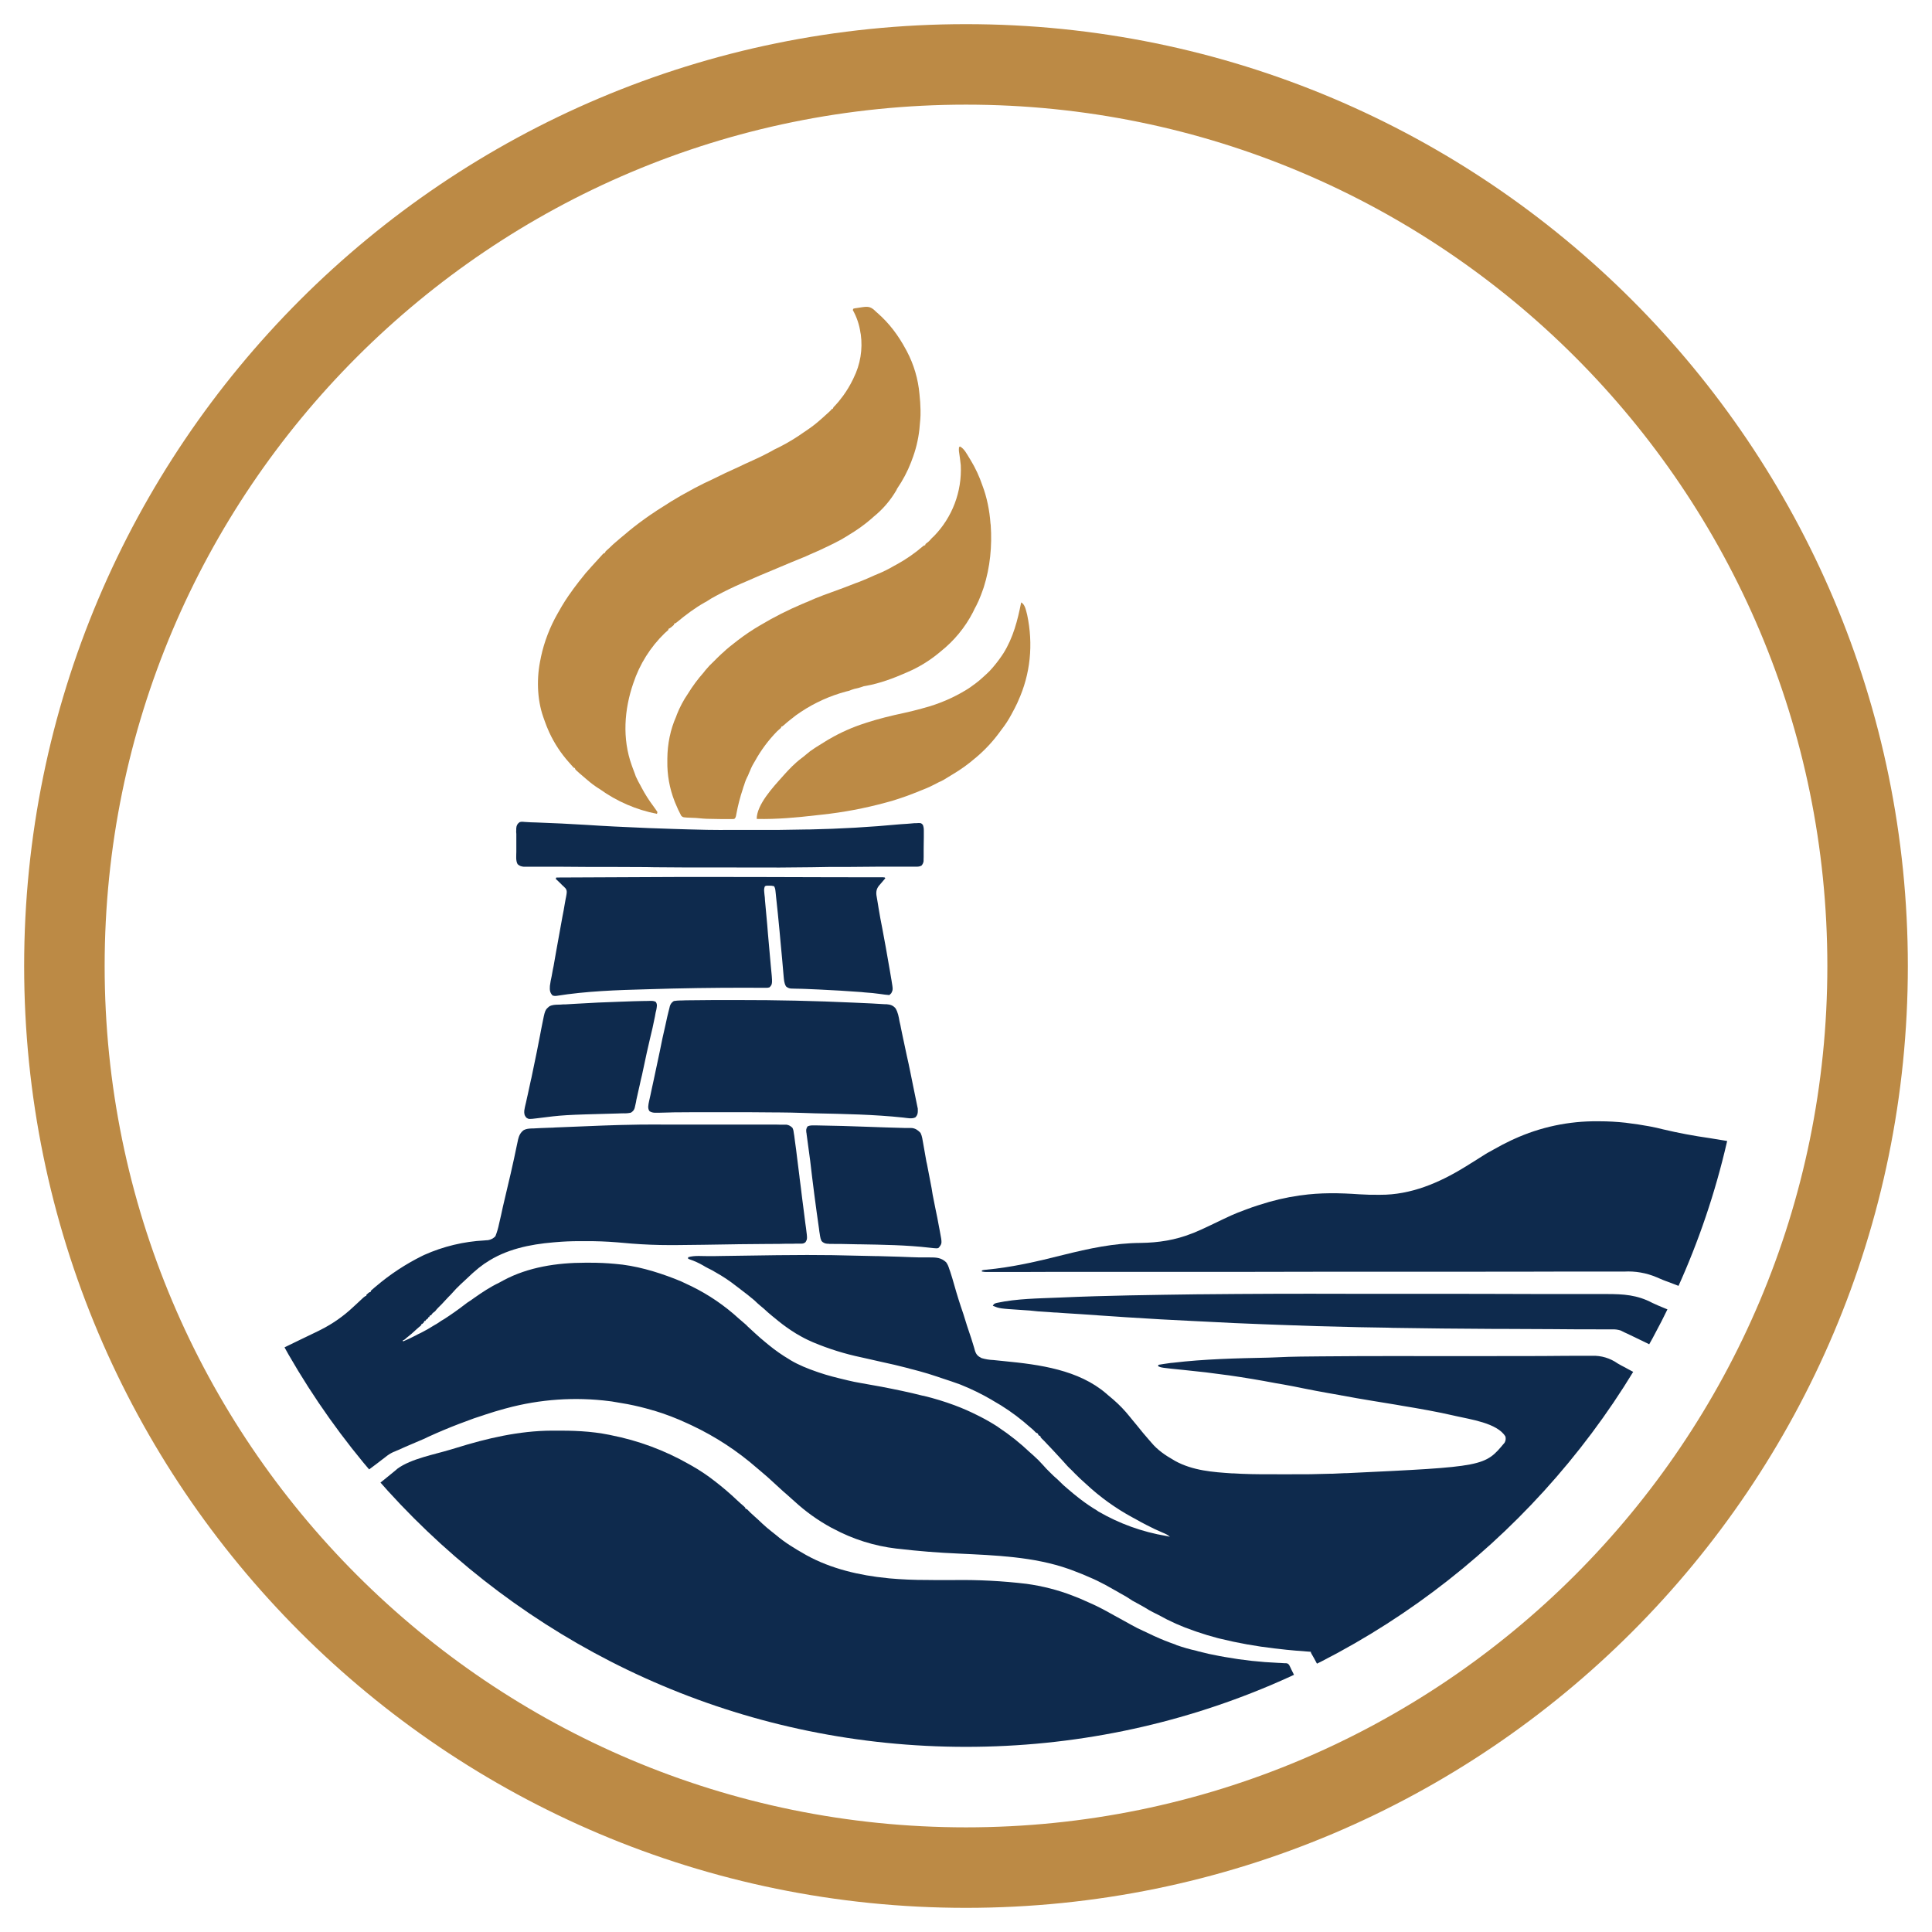
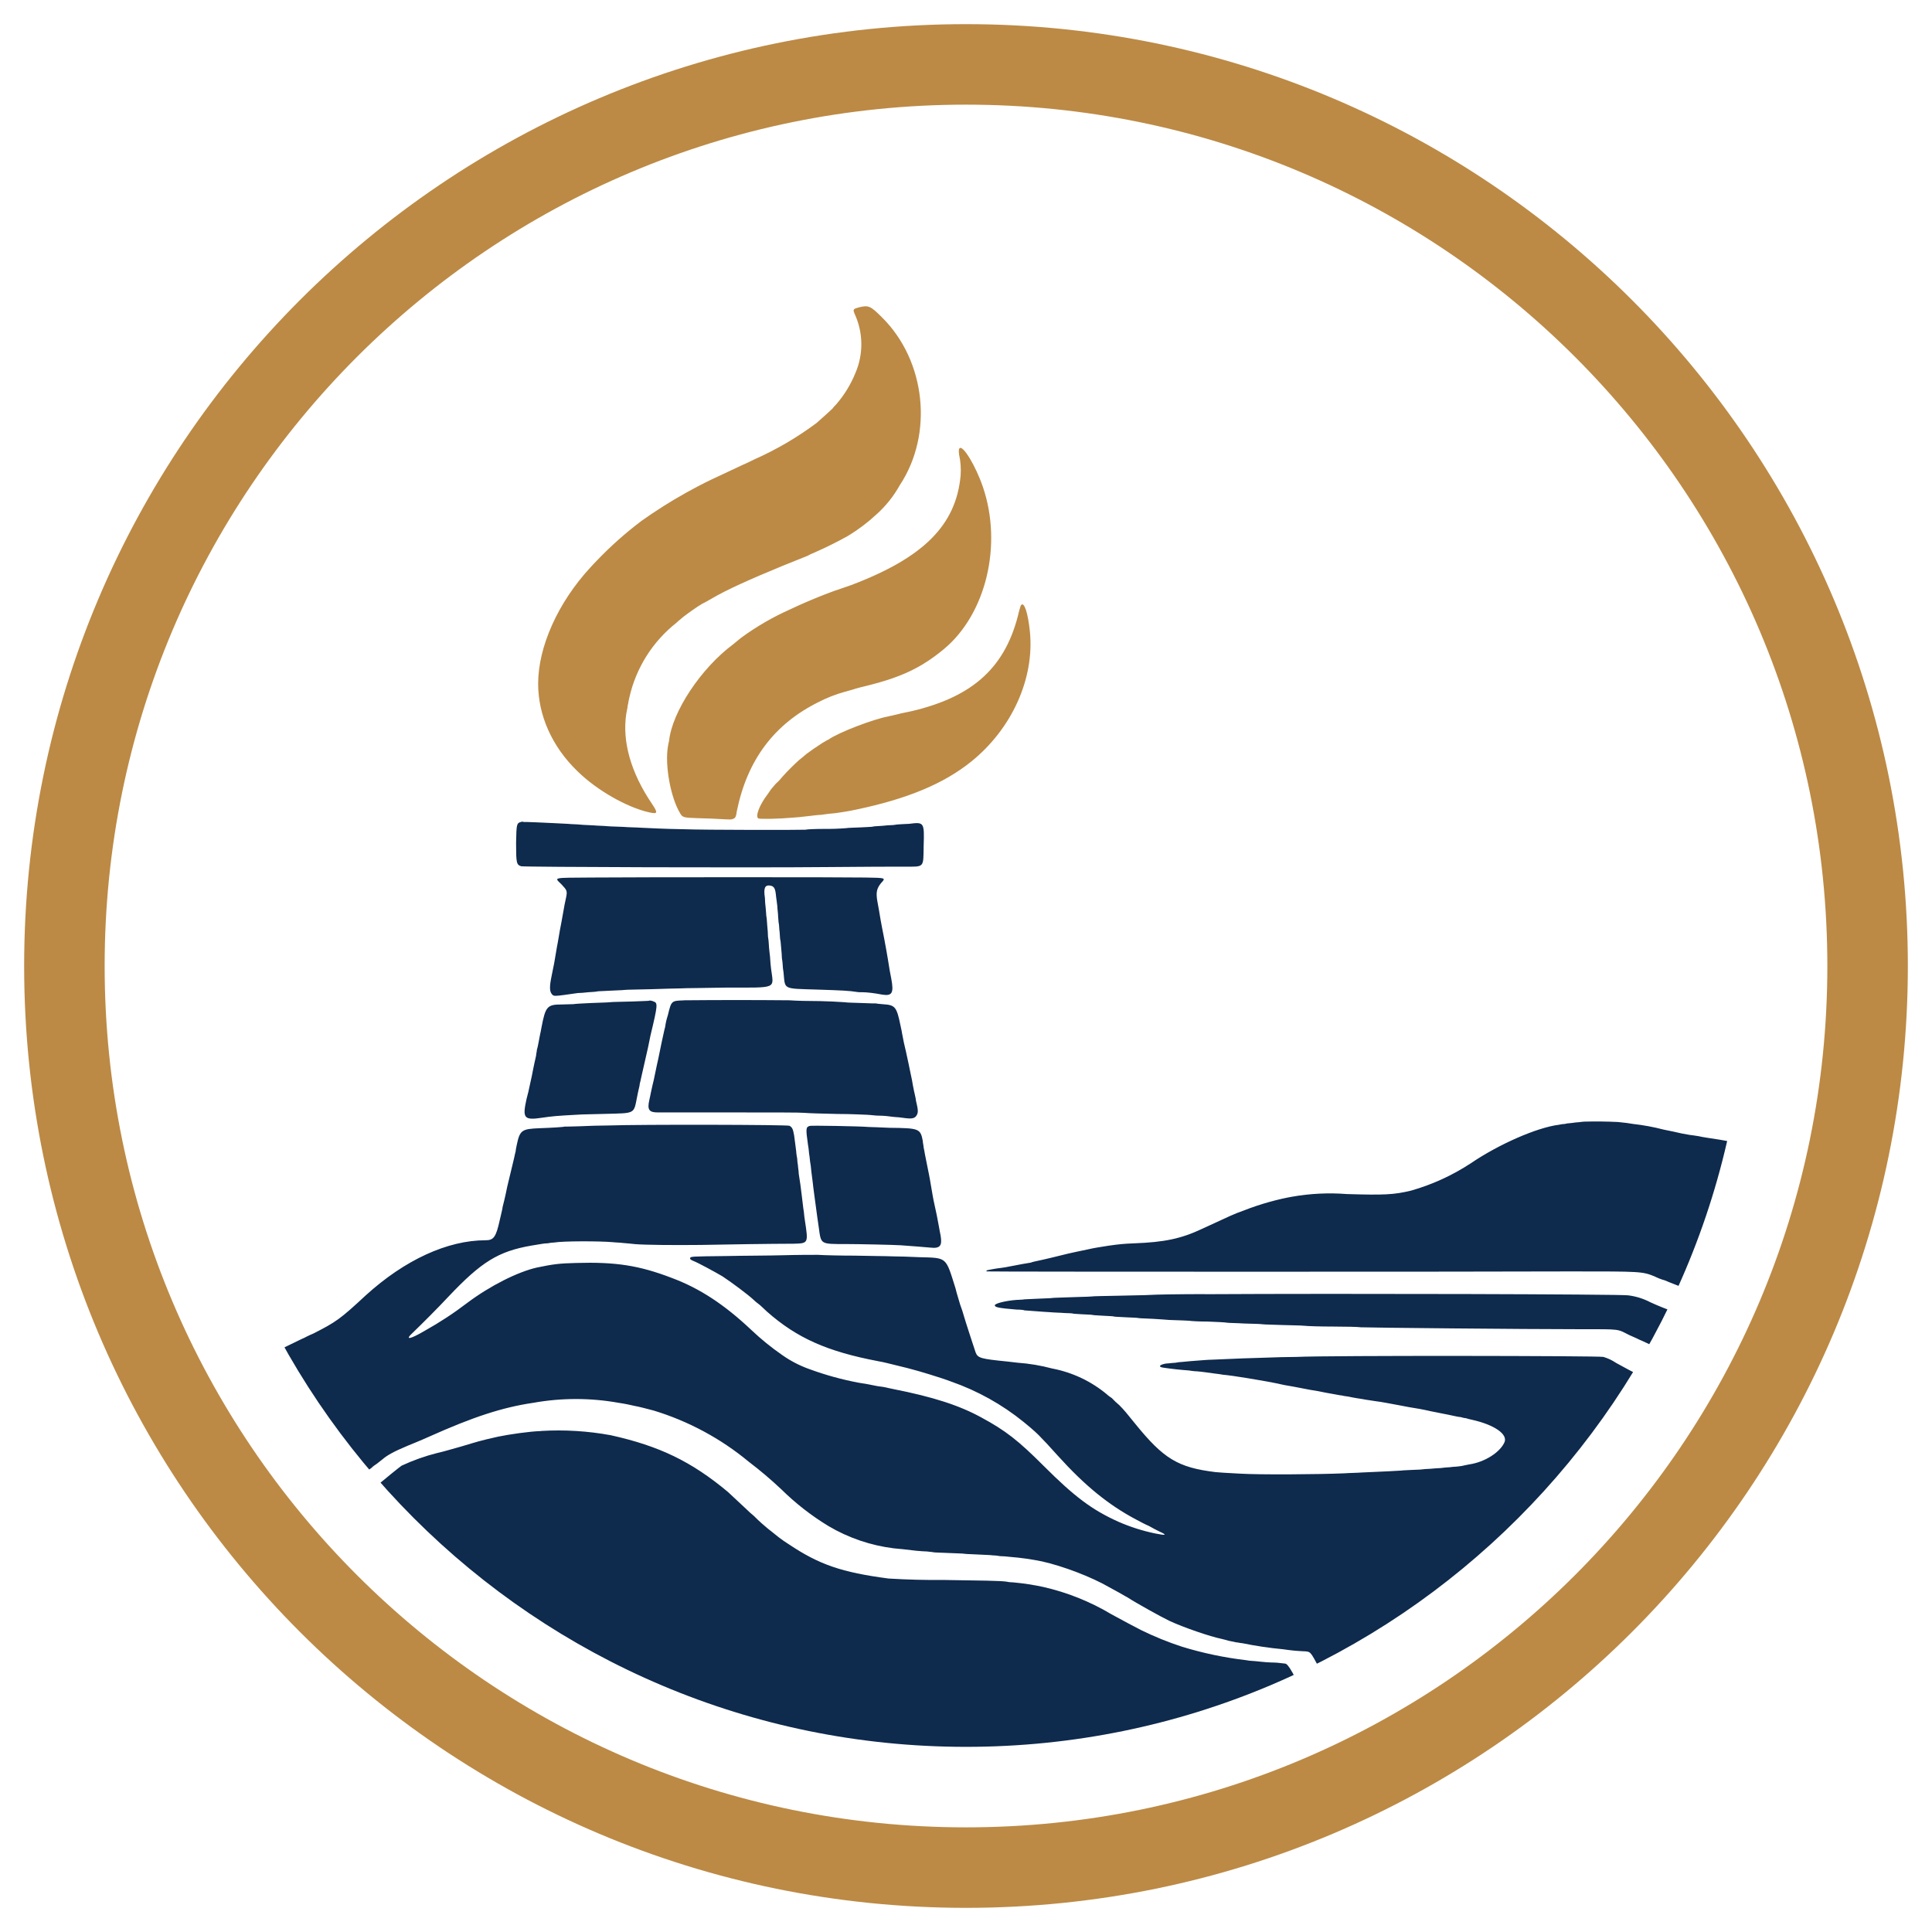
<svg xmlns="http://www.w3.org/2000/svg" role="img" aria-label="Tereon" viewBox="0 0 240 240">
  <clipPath id="tereon-window">
    <circle cx="120" cy="120" r="97" />
  </clipPath>
-   <g clip-path="url(#tereon-window)">
-     <g fill="#0e2a4d">
-       <path d="M65.27 102.11q.68.05 1.36.06 3.11.11 6.21.3c1.15.09 2.29.13 3.43.2l1.3.06a269 269 0 0 0 5.98.24l1.96.06.83.02c1.96.07 3.91.05 5.86.05h1.26q3.4.02 6.8-.06h.3a154 154 0 0 0 11.3-.65l.77-.05.5-.04.23-.02.22-.02h.2c.62-.04.62-.04.86.2.1.29.12.43.12.72v.85l-.01.62-.01.94v.9l-.01.25v.24a1 1 0 0 1-.26.55c-.26.13-.4.13-.68.13h-4.55l-3.57.03h-.58q-2.14-.01-4.26.04-3.98.06-7.94.03H91.5c-6.85 0-6.85 0-10.25-.03l-1-.02h-.2l-4.74-.02h-2.55l-2.8-.02h-4.89c-.31-.03-.54-.1-.77-.32-.25-.43-.16-1.05-.16-1.53v-2.22l-.02-.26.01-.24v-.2c.03-.36.13-.56.42-.77.24-.08.46-.04.71-.02m29.09 6.84h.68l7.12.02H104l2.25.01h3.45l.22.03.05.1q-.24.3-.51.6c-.44.47-.66.8-.59 1.47l.09.53.1.6.07.44q.22 1.35.49 2.68a253 253 0 0 1 .83 4.62l.1.57.15.89.04.23c.2 1.2.2 1.2-.02 1.64l-.24.23q-.55-.04-1.11-.13-.97-.14-1.97-.2l-.37-.04a183 183 0 0 0-5.3-.32l-1.62-.07-.6-.02-.58-.01-.36-.01-.32-.01a1 1 0 0 1-.61-.27c-.25-.42-.25-.84-.3-1.32q-.17-2.04-.37-4.09l-.13-1.44q-.2-2.16-.44-4.33l-.03-.31-.03-.28-.03-.25c-.04-.2-.04-.2-.15-.42a2 2 0 0 0-.6-.07h-.2c-.17 0-.17 0-.34.07-.12.3-.11.44-.08.77l.03.31.04.33.02.35.05.54.23 2.52.08 1 .35 3.94c.24 2.4.24 2.4-.15 2.8-.24.08-.48.06-.74.06h-.57l-1.08-.01h-.24a372 372 0 0 0-12.6.19c-3.75.1-7.53.23-11.23.82-.2.02-.2.02-.48-.04-.36-.37-.37-.69-.34-1.2l.1-.64.04-.18.08-.39.15-.83.09-.43.31-1.77.8-4.43q.15-.72.26-1.42l.12-.67.07-.35.05-.3c.04-.29.05-.47-.13-.71l-.13-.13-.14-.14-.16-.14-.14-.15-.28-.27-.36-.34.06-.17c15.76-.08 15.76-.08 25.25-.06m-2.95 15.28h.3q7.17-.01 14.33.32l2.21.1 1.72.1h.18c.47.04.79.14 1.1.5.31.5.4 1.05.5 1.62l.12.52.05.27.28 1.35.06.27.4 1.88q.23 1 .43 2l.33 1.63.54 2.64.06.28c.02.45.02.79-.31 1.1-.45.21-1 .07-1.48.02-3.65-.39-7.34-.45-11.01-.53l-1.52-.05q-1.46-.05-2.92-.06h-.32q-3.53-.04-7.05-.03h-2.85q-1.47 0-2.93.02l-.26.01-1.18.03-.41.01h-.2c-.33.01-.58-.01-.87-.18-.29-.35-.15-.84-.07-1.25q.07-.37.17-.76.05-.3.12-.57l.06-.28.24-1.1.08-.38.04-.19.12-.56.5-2.35a80 80 0 0 1 .7-3.26c.24-1.11.24-1.11.38-1.67l.1-.39c.08-.43.2-.7.57-.94.29-.05.54-.06.83-.07h.17l.57-.02h.2q2.97-.04 5.93-.03m-11.58.12.72-.01.2-.01c.26 0 .47 0 .7.12.24.31.14.62.08 1a5 5 0 0 0-.14.65l-.03.17q-.28 1.42-.63 2.82l-.38 1.66-.6 2.8q-.15.59-.27 1.18l-.13.57-.3 1.34q-.01.13-.04.25l-.1.45c-.08.42-.16.64-.54.88q-.45.1-.91.08l-.45.01-.24.01c-6.78.18-6.78.18-10.08.6-1 .12-1 .12-1.31-.08-.25-.29-.28-.54-.25-.9l.08-.43.06-.26.07-.29.14-.64.08-.35.4-1.85.05-.2.66-3.19.04-.2.38-1.94.14-.74.1-.5c.37-1.89.37-1.89.93-2.35.38-.19.73-.19 1.15-.2q.27 0 .53-.03h.27l1.17-.07q2.91-.18 5.83-.27l.32-.01q1.15-.05 2.3-.07m118.67 14.94h.18q1.64 0 3.27.18l.21.03q1.34.16 2.64.4.14.04.27.05.74.14 1.47.33a64 64 0 0 0 5.83 1.1l2.02.33 2.25.37 3.49.56 4.34.71.64.1.85.15.25.04.23.04.2.03c.15.02.15.02.32.08v22.85a3 3 0 0 1-.78-.21l-.27-.1-.3-.12-.48-.19-.34-.13-1.96-.74-.63-.24-2.98-1.13-2.9-1.1-2.71-1.03-3.22-1.2-3.25-1.24-.28-.1-.28-.11-.8-.34a9 9 0 0 0-4.03-.7h-8.17l-3.76.01h-1.44l-8.55.01h-16.28l-11.16.02H129.9l-2.9.01h-4.33q-.35.02-.7-.06v-.12c.17-.08.33-.08.5-.1 3.27-.3 6.4-1.03 9.57-1.83 3.22-.8 6.33-1.48 9.66-1.5 2.22-.03 4.29-.35 6.36-1.17l.24-.09q.92-.38 1.83-.82c3.06-1.47 3.06-1.47 4.47-2l.24-.09q.66-.25 1.34-.47l.26-.08a29 29 0 0 1 4.98-1.17l.18-.02c2.4-.35 4.85-.3 7.27-.13a30 30 0 0 0 2.6.06c3.78.02 7.3-1.48 10.47-3.43l.2-.12.54-.34.28-.17 1.52-.96q.31-.2.65-.37l.46-.26q1.05-.6 2.15-1.12l.33-.15a24.4 24.4 0 0 1 10.43-2.21" />
-       <path d="M82.09 139.7h14.36l.4.01h.85c.34.06.5.17.74.39.12.25.15.44.18.72l.05.3.08.63q.15 1.03.27 2.08l.29 2.3.02.2.16 1.24.1.83.05.41.13 1 .27 2.13.08.57c.18 1.4.18 1.4-.06 1.8-.23.19-.36.18-.66.18h-.56l-.3.01h-.84l-.88.02-1.68.01-3.33.03-.54.01-3.88.06-3.52.04h-.64q-2.4 0-4.8-.19l-.23-.02-1.5-.13a45 45 0 0 0-4.01-.15h-.75q-1.48 0-2.95.13l-.24.02c-2.95.25-5.92.86-8.4 2.54l-.19.12q-.7.49-1.34 1.07l-.16.14q-.34.3-.65.61l-.43.4q-.38.34-.73.7l-.13.12q-.38.4-.75.82l-.25.25q-.23.23-.44.47-.4.45-.83.86-.22.22-.4.46l-.3.23-.12.16-.1.12h-.11l-.12.23h-.11v.12l-.29.22-.05.12h-.12l-.11.22c-.17.17-.17.17-.28.17v.12q-.14.15-.32.28l-.47.42q-.4.38-.83.72-.2.14-.38.32c-.16.13-.16.13-.28.13v.17q.79-.33 1.55-.73.32-.18.66-.33a19 19 0 0 0 1.7-.97q.28-.15.53-.32.32-.24.68-.43 1.3-.84 2.51-1.77.37-.3.77-.54l.45-.32c.98-.69 1.99-1.36 3.06-1.87l.59-.32c3.05-1.64 6.67-2.18 10.1-2.18h.66a32 32 0 0 1 3.07.14c2.54.2 5.07.94 7.44 1.86l.22.09q.63.24 1.22.54l.64.3a25 25 0 0 1 5.86 4l.93.8.15.16.9.83q.67.62 1.38 1.2l.39.32q1.2.98 2.52 1.76l.17.11c1.01.6 2.14 1.05 3.24 1.43l.29.1c1.1.38 2.22.65 3.35.92l.2.05q.82.2 1.66.34 1.18.2 2.35.42l.22.04c1.7.33 3.38.67 5.06 1.1l.18.03a34 34 0 0 1 3.8 1.16q1.51.56 2.96 1.3l.3.15q1.07.55 2.08 1.2l.18.13q2.06 1.37 3.85 3.07l.4.35q.68.6 1.28 1.28.35.41.74.78l.14.14q.4.41.86.8l.31.3a11 11 0 0 0 .95.87q.69.6 1.41 1.16l.26.2q.94.72 1.96 1.33l.2.14a25 25 0 0 0 8.42 3.04c.3.06.3.06.47.12-.26-.27-.55-.38-.9-.53a26 26 0 0 1-1.97-.93q-.75-.38-1.46-.79l-.32-.17a28 28 0 0 1-5.82-4.2l-.43-.39q-.34-.3-.65-.62l-.24-.23-.23-.24-.24-.24-.23-.22-.21-.21-.6-.67-1.06-1.15-.44-.47-.45-.47q-.35-.39-.71-.73c-.12-.14-.12-.14-.12-.25l-.23-.11-.11-.23-.23-.11-.37-.37q-.3-.27-.6-.51l-.56-.48q-1.79-1.48-3.82-2.62l-.16-.1a29 29 0 0 0-3.76-1.84l-.2-.08q-1.08-.39-2.2-.75l-.62-.21q-1.09-.37-2.2-.67l-.64-.17-.51-.13-.23-.07q-1.7-.44-3.4-.8l-1.63-.37-.76-.17a33 33 0 0 1-6.03-1.88l-.22-.1q-.85-.37-1.65-.85l-.23-.13q-1.17-.72-2.22-1.57l-.3-.25-.16-.13-.31-.25a18 18 0 0 1-.99-.87q-.24-.22-.5-.42-.36-.3-.7-.64a36 36 0 0 0-1.73-1.37l-.18-.14-.37-.28a19 19 0 0 0-2.52-1.68q-.47-.29-.96-.52-.3-.15-.59-.33a9 9 0 0 0-1.7-.77l-.18-.08v-.18c.8-.26 1.85-.12 2.7-.14h.45l1.18-.02.73-.01 6.27-.09h.3a239 239 0 0 1 6.3 0l5.49.12h.22c2.83.08 2.83.08 4.07.13a33 33 0 0 0 1.86.03h.38c.83 0 1.46 0 2.1.6.2.27.3.54.4.86l.1.28q.27.82.5 1.65a62 62 0 0 0 1.13 3.6q.46 1.53.99 3.06l.3.97.06.2.1.36c.16.5.37.7.83.93a6 6 0 0 0 1.47.24l1.37.14c4.34.42 9.21 1.07 12.65 4.03l.18.16.56.47.14.12q1.1.95 2.02 2.1l.35.43q.29.37.58.7.71.9 1.45 1.74l.33.38c.75.9 1.74 1.58 2.75 2.15l.2.12c2.2 1.2 4.66 1.38 7.1 1.54h.2l.74.04.17.01c1.61.07 3.22.06 4.84.06h1.22q2.54.02 5.08-.07h.22l1.52-.07h.24c17.12-.81 17.12-.81 19.59-3.79a1 1 0 0 0 .1-.76c-1-1.68-4.42-2.14-6.15-2.54l-.17-.04c-2.16-.5-4.34-.88-6.52-1.24l-.68-.12-3.17-.52a127 127 0 0 1-3.58-.63q-.1 0-.17-.03l-1.53-.27q-1.54-.27-3.07-.58-1.29-.27-2.58-.5l-.93-.16q-2.88-.55-5.8-.97l-.32-.04q-2.55-.36-5.12-.61c-2.98-.3-2.98-.3-3.36-.49l.05-.17q.31-.06.63-.1l.2-.03.7-.1.24-.02c3.93-.47 7.94-.56 11.89-.64l1.08-.04c1.92-.1 3.84-.1 5.77-.12h.19c5.3-.05 10.6-.03 15.9-.03h3.57l7.47-.01q1.26 0 2.5-.02l2-.01h1.71a5.2 5.2 0 0 1 3.19.95q.46.27.94.51l.36.2 1.29.69 5 2.67 2.7 1.44 2.3 1.23 2.7 1.44 2.31 1.23 2.7 1.44 2.3 1.23 1.76.94.19.1.35.2c.2.1.2.1.44.16.3.1.46.2.67.45.19.63.12 1.32.11 1.97v3.99l-.01 3.4-.01 3.35v1.27l-.02 7.5-.02 7.3v7.08l-.01.21q-.01 7.07-.04 14.12-6.96.05-13.93.07h-.2l-4.49.02h-2.42l-7.08.04-7.29.03h-1.23l-3.26.01q-1.63.03-3.27.02h-1.95l-2.04.01c-1.43.04-1.43.04-1.83-.35a5 5 0 0 1-.61-1.23q-.2-.47-.46-.9l-.18-.34-.6-1.1-.76-1.4-.64-1.19-.84-1.55-.64-1.17-.84-1.56-.63-1.17-.84-1.56-.64-1.17-.84-1.55-.64-1.18-.84-1.55-.64-1.18-.84-1.55q-.31-.6-.64-1.18l-.73-1.36q-.42-.75-.83-1.53l-.64-1.17-.1-.17q-.3-.58-.63-1.14c-.08-.14-.08-.14-.08-.25l-.29-.02-.39-.03-.19-.02-.66-.05-.32-.02q-1.2-.1-2.41-.25l-.19-.02a55 55 0 0 1-6.92-1.24l-.2-.05q-1.34-.35-2.64-.8l-.28-.1a26 26 0 0 1-4.45-1.98l-.7-.35a10 10 0 0 1-.94-.54l-.62-.35-.69-.38-.26-.14q-.38-.23-.76-.49l-.55-.31-.32-.18-.16-.1-.47-.26q-1.09-.64-2.2-1.18l-.44-.2q-1.34-.61-2.73-1.12l-.28-.1c-4.36-1.54-9.14-1.7-13.72-1.92a100 100 0 0 1-7.5-.6l-.21-.02a22 22 0 0 1-7.85-2.48l-.24-.12a23 23 0 0 1-4.59-3.29l-.35-.31-.66-.59-.35-.3-1.3-1.19q-.67-.63-1.38-1.22l-.59-.5a35 35 0 0 0-8.1-5.3l-.54-.25a31 31 0 0 0-4.19-1.6q-.1-.01-.2-.05-1.49-.44-3.04-.74l-.23-.04-1.76-.3-.24-.03a33 33 0 0 0-12.83.88l-.19.05q-1.25.34-2.48.75l-.2.07q-1.17.36-2.31.81-.32.13-.65.24-1.99.76-3.93 1.65l-.2.1-.21.1-2.34 1q-.46.22-.94.42l-.22.09-.2.09-.18.07c-.37.17-.66.36-.98.62l-.27.21-.15.11-.57.44-2.13 1.6-1.15.88q-1.06.82-2.14 1.62-.46.37-.93.7l-1.9 1.46q-.9.67-1.8 1.37l-1.8 1.35-.92.7q-1.06.83-2.14 1.63l-.93.7-2.09 1.59-.93.7q-1.05.83-2.14 1.63l-.93.7q-.94.74-1.9 1.45l-1.8 1.37-1.79 1.35-.93.7q-1.05.84-2.14 1.63l-.93.71q-.69.54-1.4 1.06l-.13.11-.39.3-.22.16c-.16.12-.16.12-.22.12q-.04-5.55-.05-11.1l-.01-1.3v-.27l-.04-8.56-.02-2.67v-3.86l-.02-.51c.02-.74.02-.74.38-1.03q.4-.2.84-.38.18-.07.34-.17l.29-.13.16-.08.5-.25.36-.17 2.43-1.19 1.57-.76 2.1-1.02 2.17-1.06q1.2-.6 2.41-1.17l1.86-.9 2.1-1.02 2.16-1.06 2.4-1.17 2.16-1.05 1.91-.92.55-.27.2-.1a17 17 0 0 0 4.03-2.83l.36-.33.9-.84c.2-.16.2-.16.36-.22v-.11c.37-.34.37-.34.52-.34l.05-.18.46-.4.17-.14a28 28 0 0 1 5.74-3.78l.25-.12a21 21 0 0 1 7.49-1.8l.22-.02.2-.01q.56-.09.93-.49a9 9 0 0 0 .46-1.56q.25-1.05.47-2.1.26-1.16.54-2.3a157 157 0 0 0 .84-3.66l.37-1.75.1-.46.04-.2c.12-.49.3-.86.71-1.16.34-.17.63-.18 1-.2h.18l.56-.03.4-.02q.55-.01 1.08-.04.34 0 .67-.03l5.68-.23.27-.01 1.5-.05.67-.02q2.5-.07 5-.06" />
-       <path d="M101.15 139.8h.19q3.3.05 6.62.18l1.69.06.61.02 2.09.06h.76l.2.01c.44.06.73.28 1.04.6.2.4.25.85.33 1.3l.4 2.27.07.3.28 1.45.1.52.05.26q.16.78.28 1.59.16.86.34 1.71.24 1.11.44 2.23l.12.63c.28 1.47.28 1.47-.14 2-.13.13-.44.07-.62.06l-.47-.05c-2.92-.34-5.9-.38-8.85-.43h-.19l-1.94-.04h-.73l-.5-.01h-.3q-.13-.03-.27-.02a1 1 0 0 1-.7-.34c-.1-.21-.14-.38-.18-.62l-.04-.27-.05-.3-.04-.33q-.61-4.23-1.1-8.48l-.44-3.26q0-.1-.03-.2c-.04-.34-.04-.46.14-.77.28-.14.52-.13.84-.13m66.08 20.92h11.29l6.18.01q3.53 0 7.03.02h7.84c2.1 0 3.8.1 5.69 1.1q.74.35 1.5.65l.6.25.31.13 1.53.64.61.25 11 4.6.3.14.62.26 1.38.58.48.2q.3.11.59.24l.56.25q.4.16.83.22c.55.12 1.03.25 1.4.7.3 1 .18 2.1.12 3.12l-.04 1.18-.09 2.3a5 5 0 0 1-.71-.29l-.22-.1-.23-.12-.48-.23-.24-.12-.88-.42-1.47-.71-1.81-.87-2.79-1.34-1.41-.68q-.66-.3-1.33-.63l-1.8-.87-2.79-1.34-1.42-.68a141 141 0 0 1-3.13-1.5l-2.57-1.25-1.54-.74-.31-.14-.28-.14-.22-.11a3 3 0 0 0-1.06-.14h-1.56l-1.2-.01h-1.93l-2.73-.02-6.43-.03h-.99q-6.22-.03-12.45-.13l-.54-.02q-1.82-.02-3.61-.06l-.74-.02q-4.55-.09-9.08-.27l-2.16-.08a364 364 0 0 1-7.03-.32l-1.62-.08-4.08-.21-.97-.06q-3.35-.19-6.71-.43-2.03-.15-4.07-.27l-1.11-.08q-.29 0-.58-.03c-1.87-.12-1.87-.12-2.74-.22l-1.03-.07c-2.74-.18-2.74-.18-3.58-.52.14-.27.22-.28.5-.36 2.52-.54 5.18-.55 7.75-.66l.23-.01c5.7-.25 11.41-.32 17.11-.4h.31q9-.09 18-.06m-98.71 17h.24c2.34-.02 4.63.05 6.94.52l.18.04a32 32 0 0 1 9.7 3.6l.25.14A23 23 0 0 1 88.8 184a35 35 0 0 1 2.76 2.36q.4.38.83.74c.2.18.2.18.2.3l.23.1.38.39.58.53.36.32.19.18.37.35q.56.52 1.16.99l.53.42c1.1.94 2.34 1.69 3.59 2.4l.23.13c3.03 1.67 6.6 2.5 10 2.83l.26.03q2.36.21 4.73.2l.85.01h2.42a68 68 0 0 1 9.06.47c1.94.27 3.9.76 5.72 1.47l.25.1q.65.24 1.29.54l.54.24c1.08.46 2.12 1.04 3.14 1.61l1.15.63.9.5q.74.42 1.53.77l.75.35.5.24.16.07q1.24.57 2.5 1l.22.1q1.2.42 2.46.7l.2.06q1.33.35 2.66.59l.67.12q3.3.59 6.66.73l.26.01.46.03h.22c.24.05.24.05.39.25l.13.26.14.3.16.32.17.34.43.88.43.9q.6 1.19 1.17 2.4a94 94 0 0 0 1.38 2.78l.67 1.34.78 1.57.31.61q.5.97.94 1.94l.9 1.8.32.64.67 1.34.79 1.57.3.61q.5.98.96 1.96.38.81.78 1.59l.23.45.4.78.46.95.3.58.13.26.12.24c.08.17.08.17.08.22H13.11v-22.1l2.13-1.71.82-.65 1.1-.88.8-.64.67-.53 1-.8q.44-.34.87-.7l.83-.65.64-.51.94-.75q.63-.47 1.22-.98l.83-.66q.33-.25.66-.53l1.44-1.14 2.11-1.68.64-.52.95-.74q.63-.47 1.22-.98.4-.34.83-.66l.64-.52.94-.74q.63-.48 1.23-.98.4-.34.83-.66l.65-.53 1.44-1.14 2.11-1.68.64-.52.95-.74q.63-.48 1.22-.98.4-.34.83-.66l.65-.53q.72-.59 1.45-1.14a114 114 0 0 0 2.54-2.04l.24-.2.21-.18c1.7-1.24 4.6-1.76 6.6-2.37l.67-.2c3.84-1.2 7.84-2.13 11.87-2.15" />
-     </g>
-     <g fill="#bc8a45">
-       <path d="m108.78 38.69.2.17c1.49 1.3 2.61 2.8 3.55 4.55l.12.22a14 14 0 0 1 1.57 5.33q.11.97.13 1.95v.19c.02.64-.05 1.28-.11 1.91l-.03.33a15 15 0 0 1-.94 3.82l-.09.25a16 16 0 0 1-1.73 3.28l-.1.21a12 12 0 0 1-2.85 3.31l-.24.22q-1.3 1.12-2.78 2l-.25.16q-.7.44-1.43.8l-.68.34q-1.27.63-2.58 1.18l-.46.21-.9.37q-.42.16-.86.35l-1.9.8a155 155 0 0 0-4.12 1.76l-.24.1q-1.5.66-2.95 1.43l-.24.13q-.58.3-1.12.67l-.23.12c-1.2.68-2.32 1.52-3.38 2.4-.26.2-.26.2-.37.2l-.06.18c-.22.2-.4.37-.68.5v.12l-.45.4a15.4 15.4 0 0 0-3.9 6.2c-1.14 3.29-1.4 6.9-.2 10.23l.1.28.3.8.1.29q.3.64.64 1.24l.09.17q.63 1.19 1.44 2.27c.36.5.36.5.52.75l-.06.22a18 18 0 0 1-7.1-3.07l-.24-.15q-.68-.44-1.3-.98l-.2-.17c-1.34-1.14-1.34-1.14-1.34-1.31l-.17-.06-.4-.45-.22-.25a15 15 0 0 1-2.38-3.62l-.09-.2q-.27-.6-.48-1.2l-.2-.56c-.8-2.27-.84-4.97-.32-7.3l.03-.17c.4-1.88 1.12-3.74 2.07-5.4l.15-.26a23 23 0 0 1 1.62-2.53l.21-.3.7-.92.33-.41q.45-.6.97-1.15l.2-.23 1.03-1.13.2-.22.18-.2c.16-.16.16-.16.27-.16l.11-.22.4-.36.56-.53.87-.75.51-.42q1.15-.99 2.38-1.87l.22-.16q.52-.38 1.08-.74l.38-.26q.69-.45 1.39-.88l.31-.2q1.22-.75 2.48-1.42l.55-.3a43 43 0 0 1 2.2-1.08q1.53-.77 3.11-1.47.43-.19.84-.4l1.08-.49q.98-.44 1.94-.95l.44-.24.21-.12.56-.27a24 24 0 0 0 3.13-1.89l.43-.29q.87-.59 1.65-1.29l.15-.13.42-.38.2-.18.2-.18.19-.18c.15-.14.15-.14.2-.25h.12l.11-.23.17-.17q.46-.48.85-1.02l.17-.22q.69-.95 1.2-2l.1-.21a9.3 9.3 0 0 0 .89-5.41l-.04-.2a8 8 0 0 0-.95-2.82l.06-.17c.17-.05.17-.05.4-.08l.26-.04.26-.04.27-.04c.74-.1 1.04-.01 1.6.54" />
-       <path d="M119.24 55.46c.55.27.88.97 1.2 1.48q.05.1.12.19a16 16 0 0 1 1.48 3.18c.56 1.46.89 3.14 1 4.7l.03.22c.18 2.61-.07 5.23-.87 7.74l-.08.23q-.25.73-.55 1.42l-.08.17a10 10 0 0 1-.43.85l-.2.42a15 15 0 0 1-4 4.86l-.3.25a16 16 0 0 1-3.8 2.31l-.16.07c-1.58.7-3.32 1.35-5.03 1.65-.27.04-.27.04-.48.12q-.48.17-.97.26-.34.1-.64.23l-.37.09a19 19 0 0 0-5.6 2.52q-.65.42-1.25.92l-.15.12q-.36.28-.7.59c-.23.2-.23.2-.34.2l-.06.17-.45.4a17 17 0 0 0-2.79 3.75l-.11.18c-.26.43-.44.86-.63 1.32-.1.26-.1.26-.22.48q-.16.32-.28.68l-.08.26-.1.27-.08.27q-.5 1.5-.79 3.05c-.08.46-.08.46-.26.65-.22.02-.22.02-.5.02h-.97c-2.1-.03-2.1-.03-2.83-.1q-.46-.05-.93-.06c-1.15-.04-1.15-.04-1.37-.26q-.41-.77-.74-1.59l-.08-.2a13 13 0 0 1-.9-5.02v-.31c.02-1.8.37-3.57 1.1-5.21l.08-.23a13 13 0 0 1 1.38-2.6q.86-1.4 1.95-2.63l.2-.26q.51-.62 1.1-1.16l.41-.41q.41-.41.85-.79l.26-.24q.42-.36.85-.69l.56-.44a26 26 0 0 1 2.8-1.88q2.53-1.51 5.25-2.66l.18-.07q.15-.08.31-.13l1.06-.46q1.05-.43 2.11-.8 1.48-.53 2.92-1.1l.47-.17q.94-.37 1.87-.8l.43-.18q1.05-.43 2.01-1l.3-.16a19 19 0 0 0 3.32-2.3c.14-.1.14-.1.25-.1l.06-.17.17-.13c.25-.18.42-.38.62-.61l.24-.22a11.8 11.8 0 0 0 3.34-8.82l-.1-.85c-.15-.96-.15-.96-.12-1.37z" />
-       <path d="M126.86 74.84c.49.25.6 1.04.74 1.54.77 3.66.42 7.34-1.14 10.74l-.1.23q-.3.64-.64 1.25l-.09.17q-.53.99-1.22 1.87l-.25.34a18 18 0 0 1-2.87 3.08l-.16.13a19 19 0 0 1-2.7 1.95c-1.36.84-1.36.84-1.78 1.01l-.59.31c-.7.37-1.44.65-2.17.94l-.43.17q-.8.32-1.6.58l-.24.08a20 20 0 0 1-1.62.48 51 51 0 0 1-7.91 1.49l-.55.06c-2.5.29-5.03.53-7.54.47 0-1.77 2.06-3.98 3.18-5.23l.15-.17c.68-.76 1.4-1.52 2.23-2.14q.3-.22.56-.45.51-.45 1.1-.82l.2-.13 1.45-.9.18-.1a22 22 0 0 1 4.37-1.94l.17-.06c1.54-.5 3.1-.88 4.69-1.22q1.1-.24 2.19-.54l.17-.05a20 20 0 0 0 5.49-2.34q.42-.26.82-.57l.17-.12q.54-.4 1.03-.86l.46-.42q.36-.33.67-.7l.17-.2a16 16 0 0 0 1.2-1.62c1.22-1.95 1.76-4.09 2.2-6.3" />
-     </g>
+   <g fill-rule="evenodd" clip-path="url(#tereon-window)">
+     <path fill="#bc8a45" d="M106.7 38.18c-.72.2-.77.24-.53.82a9 9 0 0 1 .1 7.32 14 14 0 0 1-2.4 3.92 4 4 0 0 0-.47.53c-.24.23-1.34 1.24-1.96 1.77a40 40 0 0 1-7.76 4.54c-.38.2-1.1.53-1.53.72-.48.24-1.15.53-1.43.67l-1.53.72a51 51 0 0 0-3.25 1.63c-.05.04-.44.23-.77.42a60 60 0 0 0-5.46 3.45 46 46 0 0 0-5.55 4.93c-.33.33-.67.71-.81.86-4.07 4.4-6.5 9.9-6.5 14.45 0 3.92 1.71 7.8 4.87 10.86 2.44 2.4 6.17 4.5 8.9 5.12 1.1.24 1.15.1.34-1.1-2.59-3.83-3.69-7.7-3.16-11.15.05-.24.1-.57.14-.72 0-.14.05-.38.1-.57 0-.15.1-.48.14-.72a16.4 16.4 0 0 1 5.84-9.28c.14-.15.57-.48.9-.77.63-.48 1.68-1.24 2.35-1.62.24-.1.72-.39 1.15-.63 1.77-1.05 4.74-2.39 8.8-4.06l3.11-1.25c.15-.1.53-.28.91-.43a48 48 0 0 0 4.12-2.05 22 22 0 0 0 3.54-2.68 14 14 0 0 0 2.87-3.6c4.21-6.36 3.25-15.45-2.2-20.85-1.44-1.44-1.68-1.54-2.87-1.25m12.49 17.51c-.1.15-.1.3-.05.77a9 9 0 0 1 .19 2.63c-.57 6.17-4.64 10.2-13.59 13.59-.43.14-1.34.48-2.1.72-.77.28-1.63.62-1.97.76a62 62 0 0 0-3.5 1.53 33 33 0 0 0-6.11 3.54l-1 .82c-3.98 2.96-7.57 8.37-7.95 12-.05.15-.1.49-.14.68-.39 2.34.33 6.36 1.53 8.32.28.48.43.53 2 .58.72.04 1.87.04 2.64.1 1.72.09 1.72.09 1.91 0 .29-.1.39-.25.48-.96 1.3-6.37 4.64-10.82 10.14-13.55a17 17 0 0 1 3.3-1.29c.48-.14 1.06-.28 1.3-.38.19-.05.86-.24 1.48-.38 4.26-1.06 6.75-2.25 9.52-4.55 5.22-4.35 7.28-12.92 4.84-20.1-.87-2.58-2.5-5.3-2.92-4.83m7.65 19.48c-.05.05-.14.38-.24.72-1.58 6.89-5.6 10.62-13.3 12.44-.24.04-.81.19-1.34.28-.52.15-1.05.24-1.15.29q-.17.01-.48.1c-1.81.33-6.12 1.96-7.41 2.87-.14.04-.48.28-.77.43q-1.14.73-2 1.38c-.25.24-.63.53-.87.72a29 29 0 0 0-2.06 2.06c-.19.24-.52.62-.76.81-.24.24-.53.62-.67.77l-.43.62c-1 1.3-1.58 2.78-1.15 3.01.24.1 2.68.05 4.26-.1.29-.04.76-.04 1.05-.09l1.25-.14c.38-.05.8-.1.95-.1s.53-.04.86-.1c.34-.04.67-.09.82-.09.24 0 2.1-.28 2.96-.48 6.37-1.34 10.86-3.2 14.31-5.98 5.02-4.06 7.85-10.28 7.27-16.12-.24-2.35-.72-3.78-1.1-3.3" />
+     <path fill="#0e2a4d" d="M64.74 102.1c-.58.15-.58.3-.63 2.59 0 2.53.05 2.73.63 2.92.38.1 28.7.19 37.99.1 4.35-.05 8.7-.05 9.57-.05 2.58 0 2.39.19 2.44-2.59.1-2.96.04-2.96-1.82-2.73-.34 0-.77.05-1 .05-.25 0-.68.05-.96.1-.34 0-.96.05-1.4.1-.47.04-.95.04-1.1.09-.13.05-.8.05-1.52.1-.72.04-1.53.04-1.87.1a30 30 0 0 1-2.63.09c-1.1 0-2.15.04-2.4.1-.52.04-12.48.04-15.11-.06-2.54-.04-4.26-.14-5.36-.19-.48-.04-1.44-.04-2.1-.1-.68-.04-1.58-.04-2.06-.09s-1.2-.05-1.68-.1c-.48-.04-1.2-.04-1.62-.09-.44-.05-1.15-.05-1.58-.1-1.06-.04-2.5-.14-3.97-.19-.72-.04-1.4-.04-1.49-.04-.14-.05-.29-.05-.33 0m8.7 6.9c-4.92.04-4.59-.05-3.68.86.67.71.72.81.57 1.58l-.19.9-.38 2.11q-.23 1.16-.38 2.1c-.05.34-.15.82-.2 1.1-.04.3-.14.77-.18 1.06-.1.62-.15.96-.48 2.53-.29 1.4-.24 1.92.04 2.25.24.29.2.29 3.21-.14.29 0 .86-.05 1.3-.1.42-.04.9-.04 1.1-.1.14-.04.85-.04 1.57-.09s1.53-.05 1.87-.1c.28-.04 1.82-.04 3.35-.09s3.15-.1 3.63-.1c.48-.04 2.97-.04 5.8-.1 6.21 0 5.73.2 5.4-2.29-.05-.43-.1-.9-.1-1.05a11 11 0 0 0-.1-1.05c-.04-.39-.09-.86-.09-1.06 0-.19-.05-.57-.1-.9 0-.3-.04-.91-.09-1.34-.05-.48-.05-.96-.1-1.1-.04-.2-.04-.63-.09-1.06s-.1-.95-.1-1.29c-.19-1.24 0-1.63.67-1.53.48.1.63.33.72 1.39.05.28.1.81.15 1.15 0 .33.1.9.1 1.29.04.33.04.76.09.9.04.2.04.68.1 1.06.04.43.04.86.09 1s.05.58.1.96c.04.43.09.96.09 1.25.05.33.1.67.1.86s.04.57.1.9c.23 2.2-.2 2.02 4.2 2.16 3.06.1 3.97.14 4.88.29.15.04.53.04.77.04.48 0 1.43.1 2.44.3 1.2.18 1.43-.2 1.1-1.97l-.2-1.05a119 119 0 0 0-.95-5.31q-.16-.8-.38-2.16l-.2-1.1c-.19-1.1-.09-1.58.44-2.25.62-.67.67-.67-1.92-.71-2.44-.05-28.04-.05-34.07 0m11.49 15.26c-1.53.05-1.53.05-1.96 1.82-.2.62-.3 1.14-.3 1.2 0 .04-.04.33-.13.61-.24 1.01-.43 2.01-.72 3.4-.05.29-.15.67-.2.91-.04.24-.14.62-.18.86q-.24 1.21-.39 1.77l-.19.86c-.05.3-.14.67-.19.91-.29 1.25-.05 1.58 1.05 1.58h9c5.36 0 8.7 0 9.18.05.43.05 2.3.1 4.12.14 1.77 0 3.44.1 3.64.1.14 0 .71.05 1.2.1.47 0 1.19.04 1.52.09.39.05.77.1.91.1s.58.04.96.1c1 .14 1.39.09 1.63-.34.19-.34.19-.63-.1-1.82 0-.2-.14-.72-.24-1.2-.1-.43-.2-1.05-.24-1.29l-.19-.9c-.14-.77-.38-1.78-.57-2.69a34 34 0 0 1-.48-2.25c0-.1-.1-.52-.2-1-.47-2.3-.66-2.54-2.15-2.63-.43-.05-.76-.05-.86-.1-.05 0-.86 0-1.77-.05-.9-.04-1.86-.04-2.15-.1a69 69 0 0 0-3.06-.14c-1.4 0-3.07-.04-3.78-.1a721 721 0 0 0-13.16 0m-4.3.05c0 .04-.96.04-2.11.1-1.15.04-2.4.04-2.78.09-.43.05-1.43.05-2.34.1-.86.04-1.87.09-2.2.14-.39 0-1 .04-1.44.04-1.77 0-2 .24-2.49 2.83-.05.28-.14.76-.19.95l-.19 1c-.05.3-.14.68-.2.87 0 .2-.09.48-.09.67-.04.24-.14.62-.19.86l-.19.91c-.1.53-.2 1.05-.38 1.82a25 25 0 0 1-.43 1.82c-.53 2.39-.34 2.68 1.91 2.34 1.3-.19 1.82-.24 4.45-.38.53-.05 2.06-.05 3.4-.1 3.78-.1 3.54.05 3.97-2.1.05-.29.14-.67.19-.91s.14-.53.14-.72c.05-.19.15-.57.2-.86l.62-2.73c.19-.81.24-1.05.52-2.44.91-3.78.91-4.02.39-4.2-.2-.1-.53-.15-.58-.1m116.26 15.02c-.29 0-.81.1-1.1.1-.34.04-.67.1-.81.1s-.43.04-.58.09c-.19 0-.52.05-.72.1-2.72.33-7.5 2.43-10.95 4.78a27 27 0 0 1-7.42 3.4c-2.15.52-3.4.57-7.99.43a27 27 0 0 0-6.8.33c-1.67.29-3.96.9-6.02 1.72-1.34.48-1.49.58-5.12 2.25-2.63 1.25-4.74 1.68-8.47 1.82-1.24.05-1.82.1-3.16.29-1.2.19-1.82.28-2.68.48l-1.34.28c-.52.1-1.1.24-3.25.77-.62.14-1.39.33-1.68.38-.28.05-.62.14-.76.2a47 47 0 0 0-2.06.37c-.33.05-.76.15-1.05.2l-.67.1c-.2 0-1.48.23-1.63.28-.1.05-.14.14 0 .14.1.05 62.63.05 72.59 0 8.6 0 8.8 0 10.33.62.29.15.86.39 1.24.48.67.29 1.77.72 6.32 2.44 1.15.43 2.44.91 2.87 1.1l1.72.63c1.53.57 4.5 1.72 5.31 2.05.44.15 1 .39 1.3.43.24.1.67.3.95.39 1.3.52 1.58.57 1.68.24.1-.2.05-22.16 0-22.35-.1-.24-.29-.29-1.82-.52l-1.15-.2c-.33-.04-.81-.14-1.1-.19l-2.4-.38c-.37-.05-.95-.14-1.24-.2-.33-.04-.8-.14-1.14-.18l-1-.2c-.25 0-.63-.09-.87-.09-.38-.05-.86-.1-1.77-.29-.48-.1-.81-.14-2.34-.38-.34-.05-.87-.14-1.1-.2l-.58-.09c-.1 0-.81-.1-1.48-.24-.39-.1-1.73-.38-2.25-.48a27 27 0 0 0-3.83-.71c-.57-.1-.96-.15-1.87-.24a56 56 0 0 0-4.11-.05m-121.24.48c-1 0-2.64.05-3.64.1-1 .04-1.87.04-1.87.04-.04.05-1.58.15-3.1.2-2.2.09-2.45.23-2.83 2.05-.05.29-.14.62-.14.81-.05.2-.15.58-.2.87l-.86 3.58c-.23 1.2-.52 2.3-.57 2.5 0 .18-.1.47-.14.71l-.2.86c-.47 2.15-.76 2.54-1.77 2.54-4.73 0-10.04 2.44-14.88 6.84-3.2 2.97-3.68 3.3-6.5 4.74-.67.28-1.2.57-1.2.57-.05 0-.72.34-2.4 1.15-.42.19-1.95.96-3.34 1.63a163 163 0 0 1-4.98 2.44c-.76.33-2.68 1.29-3.49 1.67-.14.05-1.53.72-2.97 1.44a48 48 0 0 1-2.72 1.34s-.39.19-.82.43c-.47.19-1.48.67-2.25 1.05-1.43.67-1.57.76-1.72 1-.14.29-.05 28.42.1 28.62q.21.35.86-.3c.14-.09.38-.33.67-.47.9-.72 2.3-1.77 3.01-2.3 1-.81 1.68-1.34 3.6-2.72.85-.67 1.86-1.44 2.2-1.68.28-.24.76-.62 1-.81 1.77-1.3 3.01-2.25 3.54-2.63.29-.24 1-.82 1.63-1.25.57-.43 1.24-.95 1.48-1.15s.72-.52 1-.76c.29-.2.86-.62 1.3-.96.38-.33 1.72-1.29 2.87-2.2l2.87-2.15c.38-.29 1.48-1.15 2.39-1.82.96-.72 2-1.53 2.34-1.82.34-.24.91-.67 1.25-.9.38-.3.81-.58 1-.73.15-.19.48-.38.67-.52l.67-.53c.67-.57 1.49-1 3.2-1.72.34-.14 1.54-.62 2.6-1.1 5.45-2.44 9.08-3.64 12.96-4.21a30 30 0 0 1 10.57 0l.62.1.48.09.91.2c.53.09 1.44.33 2.35.57a34 34 0 0 1 11.82 6.36 50 50 0 0 1 4.06 3.44 32 32 0 0 0 5.84 4.55 21 21 0 0 0 8.13 2.77q.89.07 2.78.3c.48.04 1.05.09 1.34.09.28.05.62.05.81.1.14.04 1 .04 1.87.09.9.05 1.82.05 2 .1.25.04 1.01.04 1.73.09s1.48.05 1.72.1c.24 0 .67.04.96.1.29 0 .81.04 1.2.09a32 32 0 0 1 4.02.57c2.58.58 6.12 1.92 8.32 3.2l1.15.63c.28.14.81.48 1.1.62 1.1.72 4.3 2.49 5.21 2.92 1.73.81 5.07 1.96 6.51 2.25.2.05.57.14.9.24.3.05.68.14.92.19.19 0 .52.1.72.1a48 48 0 0 0 5.12.76c.95.14 1.57.2 2.39.24 1.05.05.9-.05 2.06 2.06.52 1 .95 1.77 1.14 2.05.05.15.48.91.91 1.68a172 172 0 0 0 2.54 4.74c.33.57.72 1.34.96 1.77l.57 1.1c.14.19.48.86.81 1.43.34.62.72 1.39.91 1.68.2.33.43.81.58 1.1l.57 1c.1.24.53.96.86 1.58.34.67.82 1.53 1.05 2.01s.63 1.15.82 1.48c.19.39.57 1.06.81 1.53.48.82.67 1.25 1.2 2.3.28.58.48.86.81 1 .2.05 3.88.05 37.94-.09 10.82-.05 10.48-.05 10.58-.29.05-.1.14-33.25.14-47.6 0-2.5.05-2.35-1.05-2.92-.43-.2-1.1-.58-1.58-.82-.43-.24-1.05-.52-1.34-.71-.57-.24-4.11-2.16-5.7-3.02-.47-.24-1.86-1-3.06-1.62s-2.24-1.2-2.3-1.25c-.09-.05-1-.53-2-1.1-1.05-.53-2.44-1.24-3.06-1.58-1.3-.72-3.07-1.67-4.6-2.44l-1.58-.86c-.67-.43-1-.57-1.62-.77-.53-.14-34.12-.19-38.09 0-1 0-2.82.05-4.07.1-2.05.05-3.06.1-5.4.2-.53.04-1.4.04-1.96.09l-1.82.14-1.06.1c-.14 0-.52.04-.8.1-.3 0-.82.09-1.11.09-.86.14-1.05.43-.33.52a41 41 0 0 0 3.11.34c.34.05.71.1.8.1.2 0 .73.04 2.4.28.38.05.86.1 1.05.15.53.04 1.87.23 3.07.43.76.14 2.05.33 3.49.62.81.19 1.34.29 2.2.43 1.96.38 2.49.48 3.11.57l1 .2c.3.04.72.14 1.06.19.28.04.67.14.86.14.14.05.52.1.81.14.24.05.72.15 1.05.2.34.04.87.14 1.15.19l1.25.19c.81.1 1.43.24 2.77.48 1 .19 1.68.33 2.63.47.34.05.96.2 1.44.3s.96.18 1.15.23c.52.1 1.24.24 1.67.34.24.04.58.14.82.14.19.05.47.14.67.14.14.05.47.15.76.2 2.78.62 4.5 1.81 4.02 2.82-.57 1.24-2.44 2.44-4.35 2.72-.3.05-.72.15-.96.2-.29.04-.72.1-1 .1a11 11 0 0 1-1.01.09 10 10 0 0 1-1.2.1c-.43.04-1 .09-1.29.09-.33.05-1 .1-1.48.1-.53.04-1.2.04-1.53.09-.58.05-1.87.1-4.93.24-.58.05-1.53.05-2.1.1-3.3.14-10.53.19-13.02.04-2.06-.1-2.35-.14-3.02-.19-4.68-.57-6.45-1.67-9.95-5.98-1-1.24-1.38-1.72-2-2.34a9 9 0 0 1-.92-.87c-.14-.1-.43-.28-.62-.47a15 15 0 0 0-6.8-3.21 23 23 0 0 0-4.3-.72l-1.2-.14c-3.4-.34-3.73-.43-4.01-1.15-.1-.29-1.34-4.07-1.49-4.64-.04-.2-.24-.77-.43-1.3-.14-.52-.43-1.38-.57-2-1.25-3.97-1-3.78-4.55-3.88-1.05-.05-2.53-.1-3.25-.1-.77-.04-2.92-.04-4.69-.09-1.82 0-3.88-.05-4.6-.1-.66 0-2.62 0-4.3.05s-4.88.05-7.13.1c-4.26.05-4.35.05-4.45.24q-.07.19.43.38c.53.2 2.73 1.39 3.6 1.91 1.23.82 3.15 2.25 3.87 2.92.19.2.57.48.76.63.2.19.58.52.86.8 3.74 3.31 7.52 4.98 13.83 6.18.81.14 1.3.29 2.68.62.67.15 1.34.34 1.53.39.77.19 3.64 1.05 4.88 1.53a30 30 0 0 1 9 5.02c1.24 1 1.82 1.58 2 1.77.1.1.49.53.87.91l1.39 1.53c3.34 3.69 6.26 6.08 9.7 7.9.44.24 1.16.62 1.59.8.43.25 1 .54 1.29.68 1.05.48.86.53-.57.24a23 23 0 0 1-4.5-1.44c-3.3-1.48-5.5-3.15-9.28-6.93-3.16-3.16-4.74-4.4-7.76-6.03-2.72-1.49-5.93-2.54-11-3.54-.29-.05-.67-.15-.91-.2-.24-.04-.53-.1-.62-.1-.05 0-.34-.04-.58-.09l-.95-.19-1.15-.19a38 38 0 0 1-6.08-1.67 14 14 0 0 1-3.44-1.77 32 32 0 0 1-3.83-3.11c-3.35-3.16-6.41-5.17-9.86-6.46-4.11-1.58-7.03-2.01-11.91-1.87-2.06.05-2.82.14-4.88.57-2.35.53-5.8 2.25-8.66 4.4a44 44 0 0 1-5.26 3.45c-1.87 1.1-2.54 1.2-1.49.24 1-.96 3.11-3.06 4.45-4.5 4.07-4.3 6.17-5.6 10.24-6.31 1.44-.24 1.68-.29 2.06-.29.24-.05.57-.1.81-.1 1.1-.19 5.6-.19 7.32-.04.24.04.82.04 1.25.1.43.04 1.1.09 1.48.14 1.15.1 4.74.14 8.23.1 2.87-.06 8.8-.15 11.48-.15 1.82-.05 1.82-.05 1.39-2.87-.05-.34-.1-.67-.1-.77s-.04-.43-.1-.76l-.18-1.49c-.1-.9-.24-1.91-.39-2.82 0-.34-.1-.81-.1-1.05-.04-.2-.09-.58-.09-.82-.04-.24-.1-.52-.1-.62 0-.19-.14-1.15-.28-2.25-.14-.81-.24-1-.57-1.2-.24-.14-18.47-.18-22.44-.04m24.97.05c-.52.14-.52.33-.24 2.34.05.29.1.62.1.72s.05.48.1.81c.04.38.09.86.14 1.05.05.53.1.96.24 2.01.04.43.14 1.15.19 1.54l.38 2.82.2 1.39c.28 2.05.18 2 3.34 2 1.68 0 6.03.1 6.8.15 1.86.14 2.58.19 3.68.29 1.24.14 1.53-.2 1.3-1.53-.06-.3-.15-.72-.2-1.06-.24-1.34-.29-1.53-.57-2.82-.05-.24-.15-.67-.2-1-.23-1.25-.28-1.73-.47-2.68l-.29-1.44-.2-1c-.04-.3-.14-.72-.18-.96 0-.2-.1-.53-.1-.77-.29-1.53-.48-1.58-4.11-1.62-1.15-.05-2.3-.1-2.59-.1-1.05-.1-7.13-.2-7.32-.14m49.05 20.9c-3.07 0-6.13.05-6.8.1-.72.05-2.49.05-3.97.1-1.48.04-3.01.04-3.4.1-.43.04-1.58.04-2.58.09s-2.06.05-2.3.1c-.29.04-1.15.04-1.91.09-.77.05-1.53.05-1.68.1-.14 0-.47.04-.76.04-1.3.1-2.68.43-2.68.67s.43.34 2.68.53c.48 0 .95.05 1 .1.2 0 2.35.19 3.26.23.43.05 1.2.05 1.72.1.53 0 .96.05 1 .05 0 .05.53.05 1.1.1.58.04 1.2.04 1.4.09.18.05.8.05 1.38.1.57.04 1.15.04 1.3.1.18.04.85.04 1.47.09.67.04 1.34.04 1.58.1.24.04 1 .04 1.77.09.72.05 1.63.1 2.01.14.39 0 1 .05 1.44.05.38 0 .86.05 1.05.05.2.04 1.25.1 2.3.1 1.05.04 2.15.09 2.39.14.2.04 1.2.04 2.1.1.96.04 1.97.04 2.25.09.34.05 1.44.05 2.54.1 1.05.04 2.25.04 2.68.09s2.06.1 3.64.1c1.57 0 3.1.04 3.4.09.71.05 20.42.24 27.36.24 4.98 0 4.45-.05 5.98.72.67.28 1.25.57 1.25.57.04 0 .43.2.95.43l1.4.67c.23.15.8.38 1.28.62.43.24.91.48 1.1.53.2.1 1.2.57 2.35 1.15 1.86.9 2.58 1.24 3.5 1.67.18.1.7.34 1.1.53.42.24 1.24.62 1.76.86.58.24 1.34.62 1.72.81 2.54 1.2 3.4 1.63 3.45 1.63 0 0 .96.48 2.1 1 2.16 1.1 2.35 1.15 2.5 1.06.14-.15.14-.2.18-1.72.05-.77.1-1.82.1-2.3.14-2.3-.1-2.78-1.72-3.11a8 8 0 0 1-1.49-.53c-.19-.1-.71-.33-1.2-.52-.52-.24-1.38-.58-1.95-.86-.63-.24-2.2-.91-3.55-1.49-1.38-.52-3.49-1.43-4.68-1.91-1.2-.53-2.44-1-2.73-1.15l-1.05-.43c-.53-.24-1.4-.62-2.3-.96-.38-.14-1-.43-1.44-.62a8 8 0 0 0-2.77-.86c-1-.14-35.03-.24-52.58-.14m-82.45 17c-1.43.04-4.01.42-5.35.7-2.4.54-2.59.63-4.5 1.2-1.25.34-2.15.63-3.02.82a25 25 0 0 0-4.45 1.58c-.28.19-2 1.58-3.25 2.63l-1.34 1c-.14.1-.38.34-.57.48l-1.15.91c-.48.38-.96.77-1.1.91l-.77.57c-.48.39-1.2.96-1.91 1.58-.29.2-.72.53-.96.72-.24.2-1.15.91-1.96 1.58l-2.34 1.82-1.06.9c-.43.34-2.82 2.26-3.49 2.78l-.96.72c-.71.57-1.43 1.2-2.15 1.72-.86.67-3.5 2.78-3.97 3.16-.14.2-.58.53-.91.77s-.86.62-1.15.9c-.29.24-.76.63-1.1.82l-1.05.86c-.29.24-.86.72-1.3 1.05-.38.29-.9.72-1.1.86-.14.15-.57.48-.86.72-.28.24-.67.48-.76.62-.1.1-.48.39-.81.67-.48.39-.63.53-.67.67-.2.39-.15 21.68 0 21.87.14.1 159 .24 159.7.1.4-.05.92 1-8.27-17.42-1.05-2.1-2-4.02-2.1-4.26-1.82-3.92-2.5-5.07-2.87-5.12-.72-.1-1.25-.14-1.73-.14-.28 0-.86-.05-1.34-.1s-.95-.1-1.1-.1c-.14 0-.48-.04-.72-.09a45 45 0 0 1-7.94-1.67 39 39 0 0 1-5.07-2.06c-.67-.34-2.2-1.15-3.68-1.96a29 29 0 0 0-8.47-3.4 31 31 0 0 0-3.73-.57c-.3 0-.72-.05-.91-.1-.72-.1-3.21-.14-7.61-.2a99 99 0 0 1-6.99-.18c-5.83-.77-8.61-1.73-12.39-4.26a16 16 0 0 1-1.24-.86l-.96-.77c-.34-.24-.86-.72-1.2-1a18 18 0 0 1-.9-.86c-.25-.2-.68-.58-1.01-.91l-2.25-2.1c-4.54-3.79-8.52-5.7-14.54-7.04a36 36 0 0 0-8.67-.53" />
  </g>
  <circle cx="120" cy="120" r="112" fill="none" stroke="#bc8a45" stroke-width="10" />
</svg>
